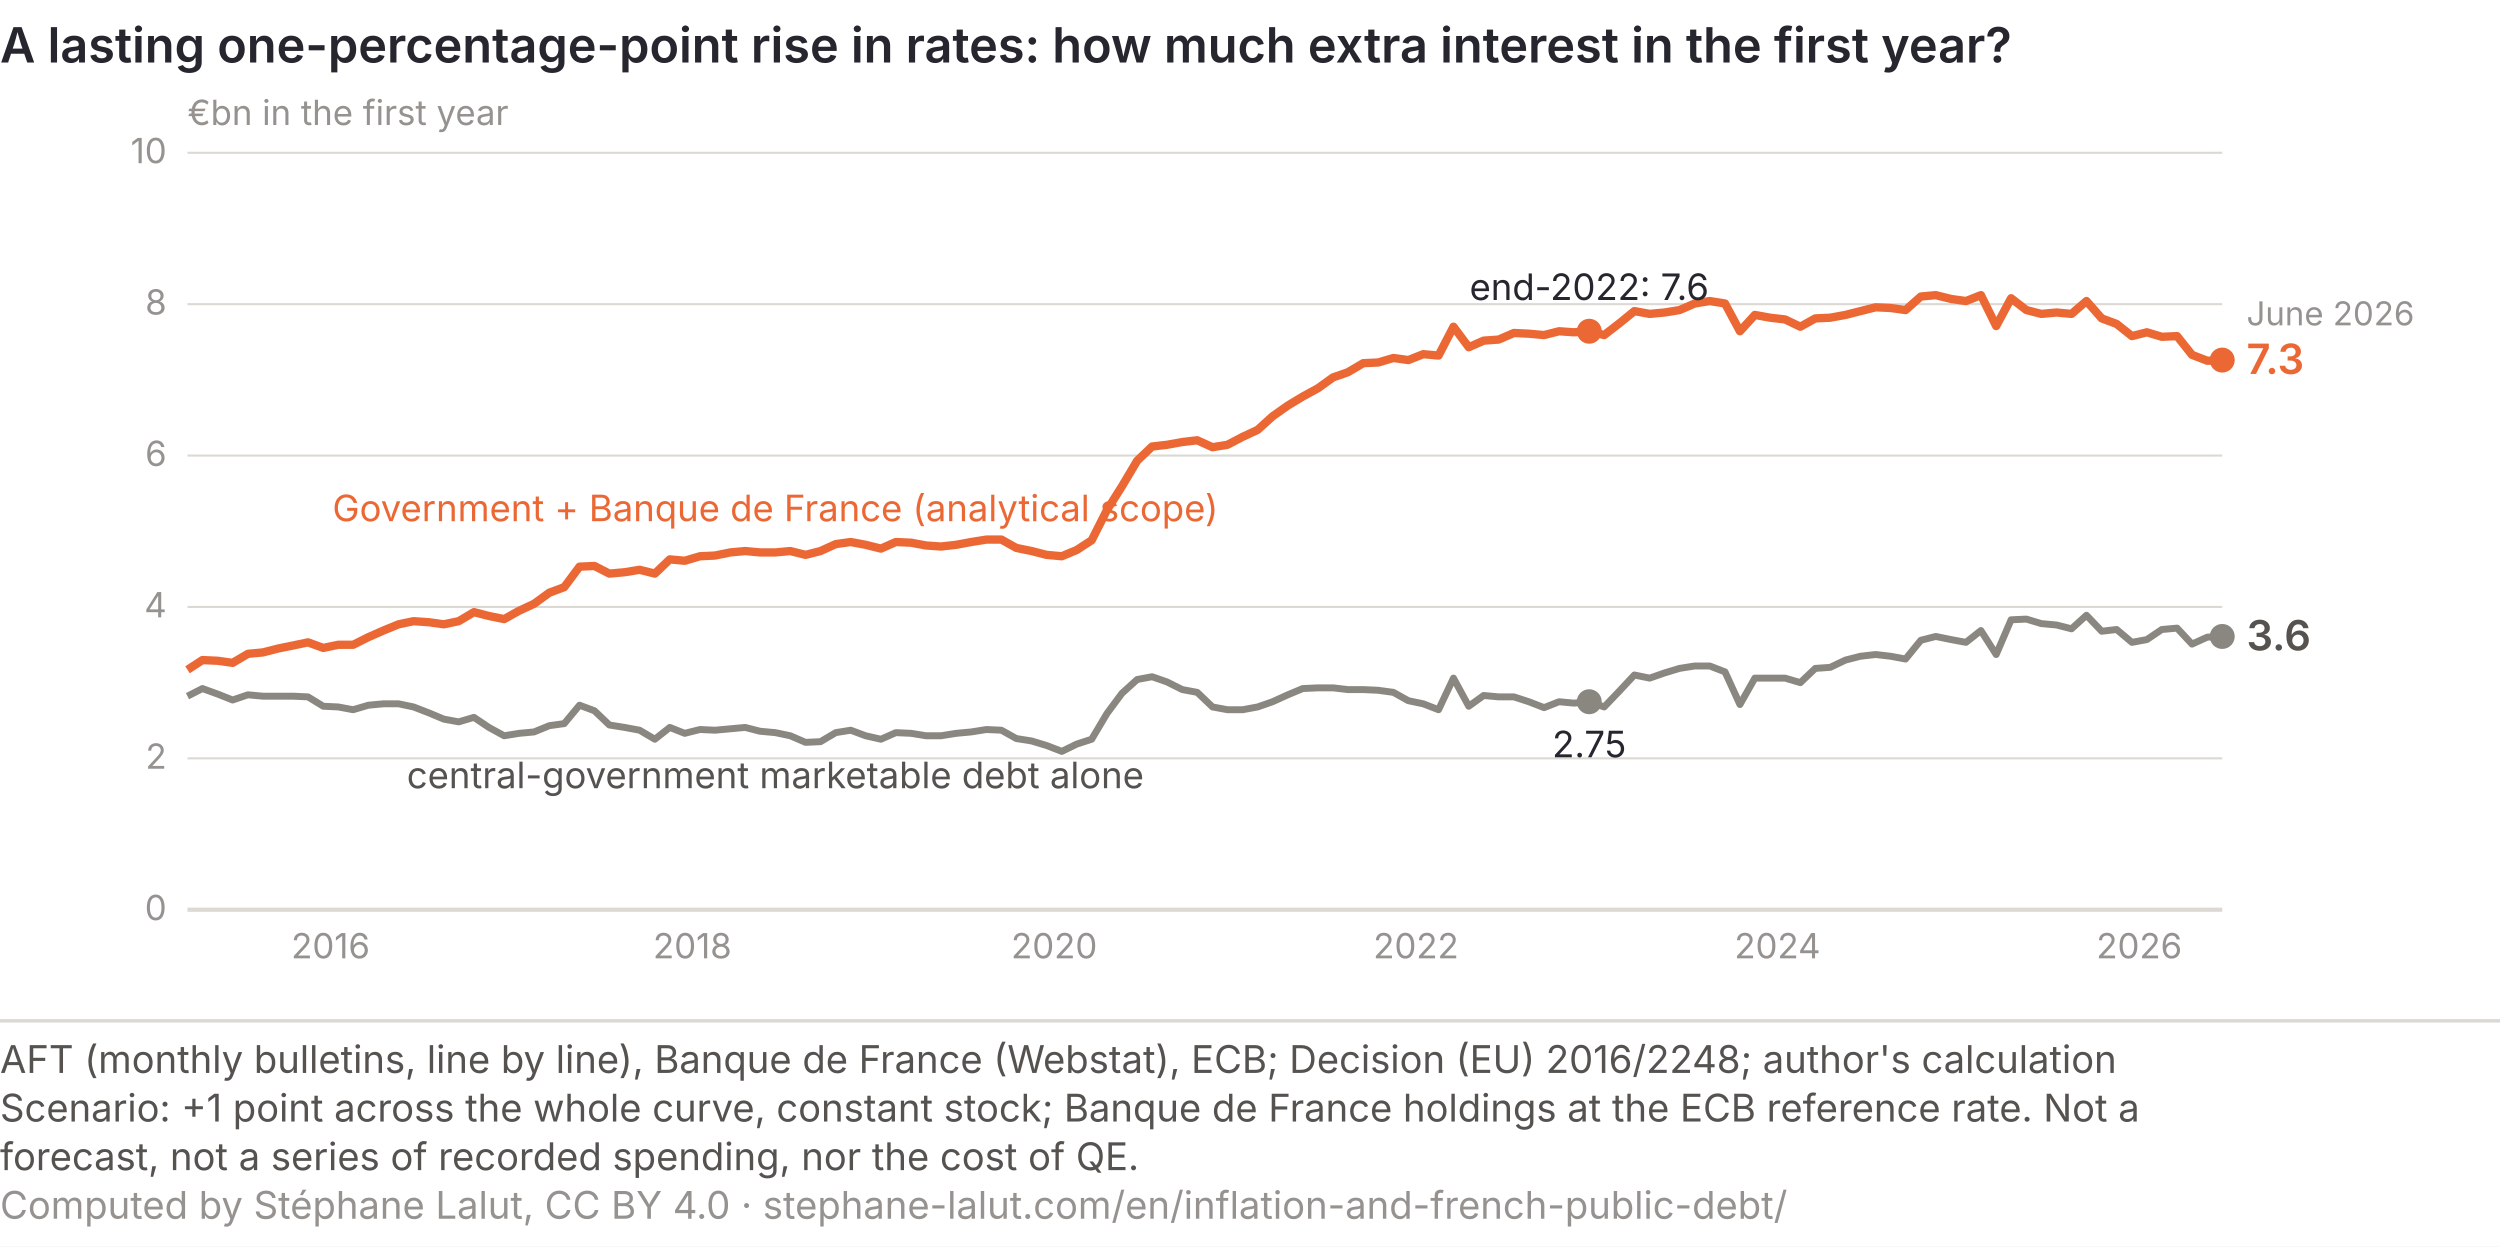
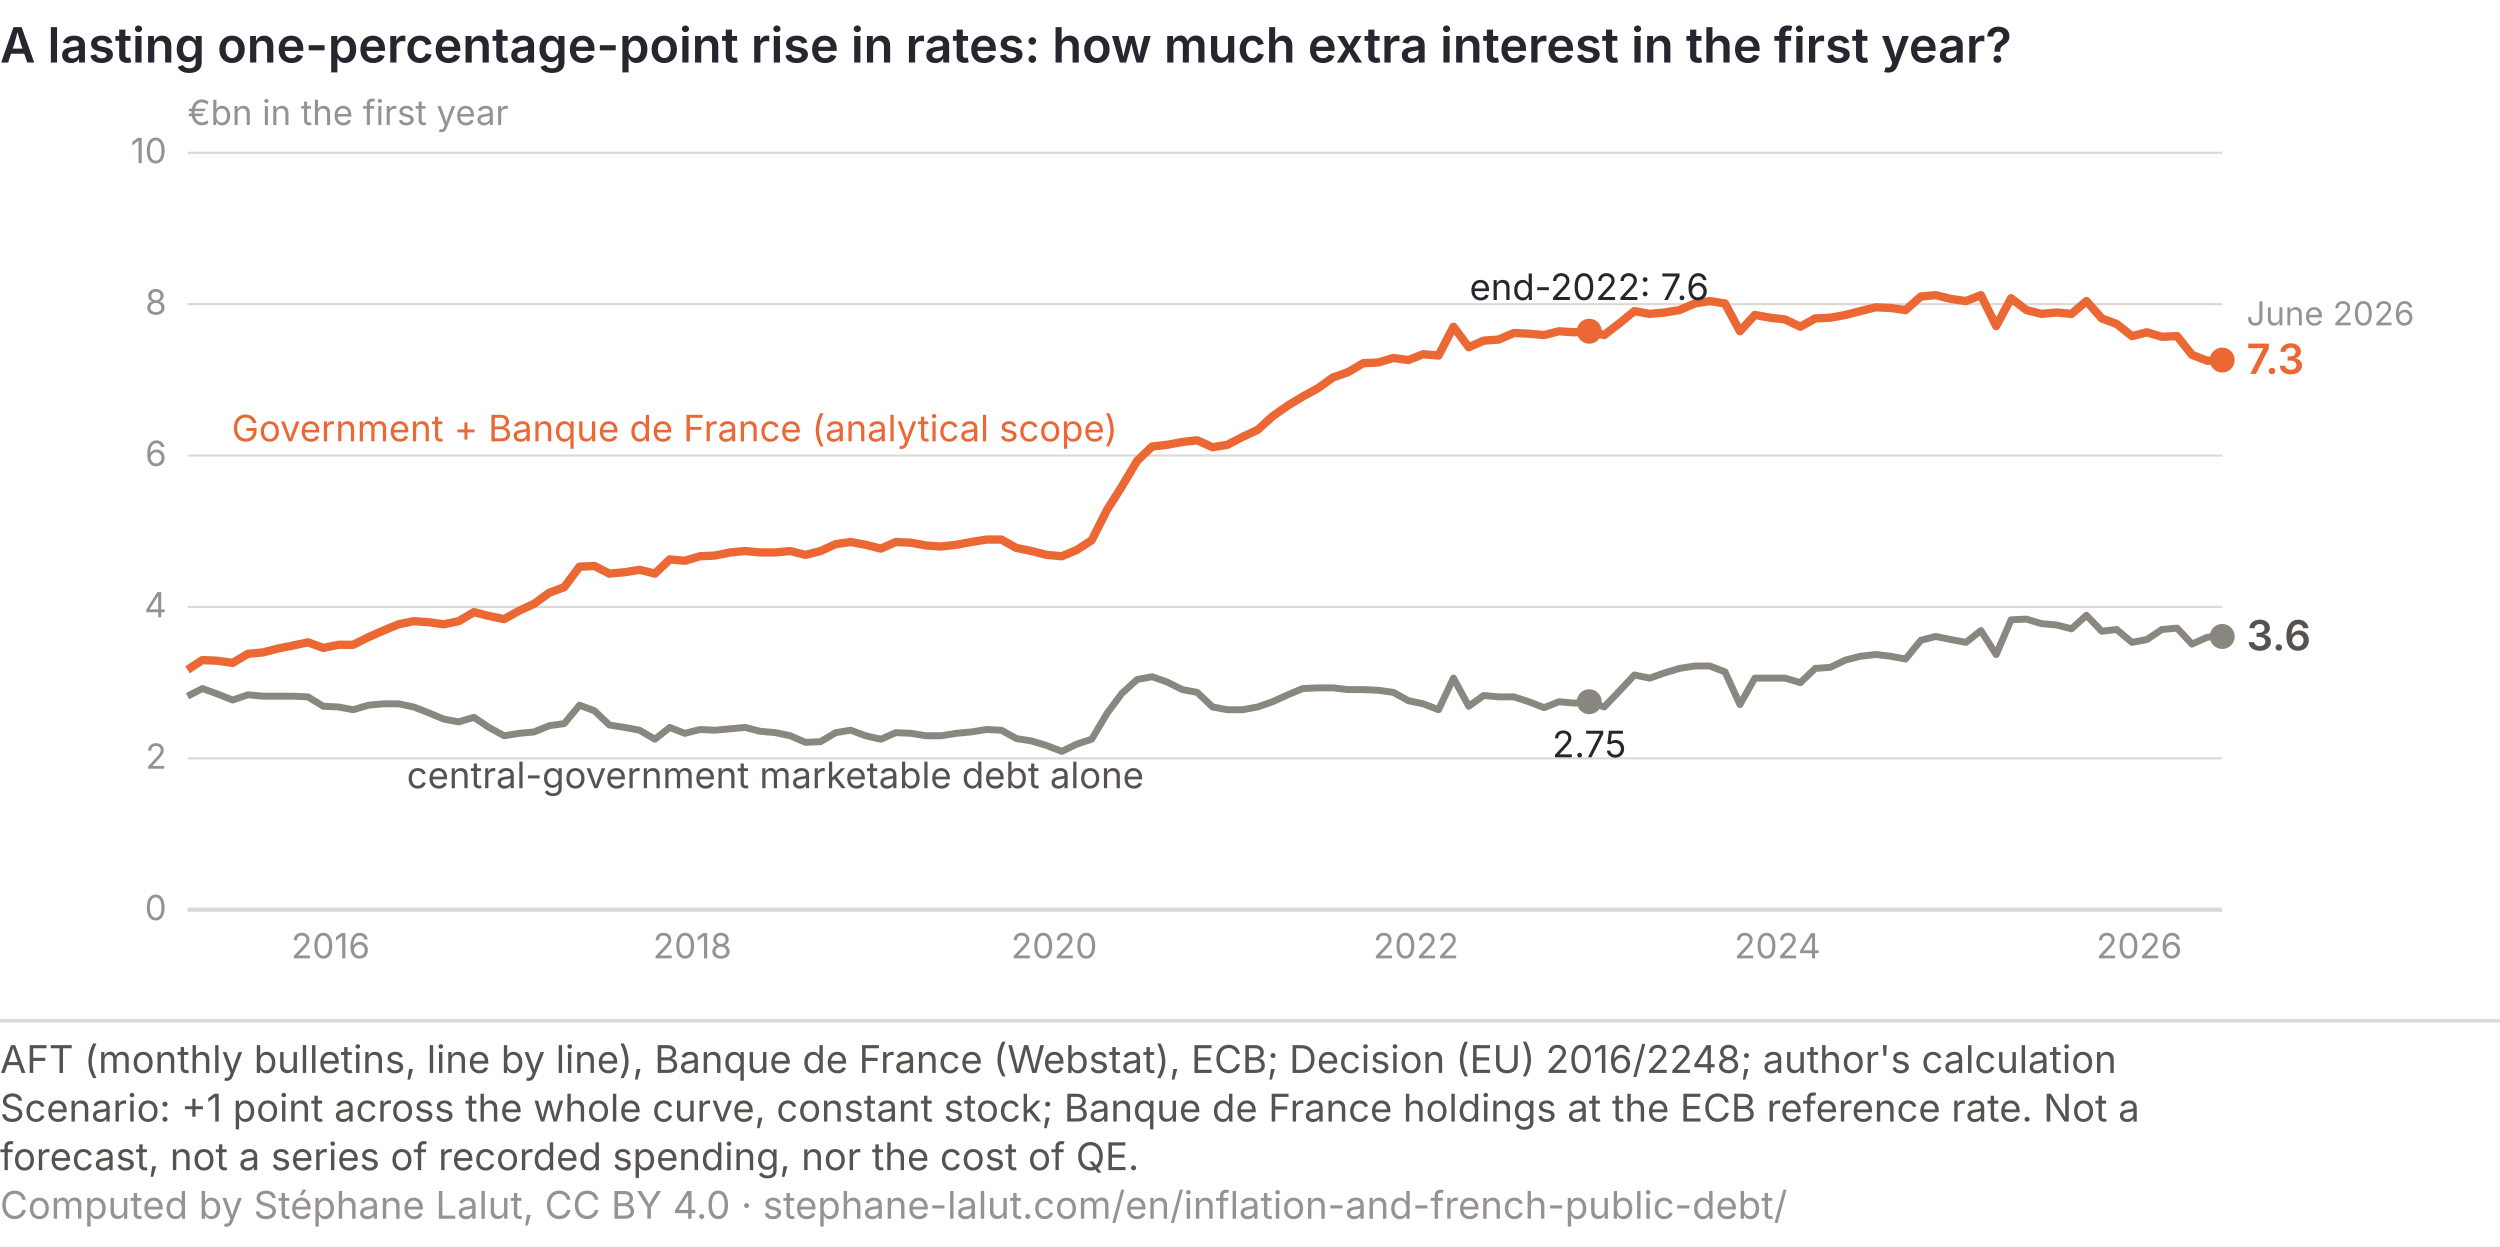
<svg xmlns="http://www.w3.org/2000/svg" viewBox="0 0 720 359" role="img" font-variant-numeric="tabular-nums" aria-labelledby="achats-t achats-d" font-family="Inter, 'Helvetica Neue', Arial, sans-serif">
  <rect width="720" height="359" fill="#ffffff" />
  <text x="0" y="18" font-size="14" font-weight="600" fill="#26262f">A lasting one-percentage-point rise in rates: how much extra interest in the first year?</text>
  <line x1="54" y1="262.0" x2="640" y2="262.0" stroke="#dcd8d3" stroke-width="1.2" />
  <text x="48" y="265.0" font-size="10" fill="#96928f" text-anchor="end">0</text>
  <line x1="54" y1="218.4" x2="640" y2="218.4" stroke="#dcd8d3" stroke-width="0.6" />
  <text x="48" y="221.4" font-size="10" fill="#96928f" text-anchor="end">2</text>
  <line x1="54" y1="174.8" x2="640" y2="174.8" stroke="#dcd8d3" stroke-width="0.6" />
  <text x="48" y="177.8" font-size="10" fill="#96928f" text-anchor="end">4</text>
  <line x1="54" y1="131.2" x2="640" y2="131.2" stroke="#dcd8d3" stroke-width="0.6" />
  <text x="48" y="134.2" font-size="10" fill="#96928f" text-anchor="end">6</text>
  <line x1="54" y1="87.6" x2="640" y2="87.6" stroke="#dcd8d3" stroke-width="0.6" />
  <text x="48" y="90.6" font-size="10" fill="#96928f" text-anchor="end">8</text>
  <line x1="54" y1="44.0" x2="640" y2="44.0" stroke="#dcd8d3" stroke-width="0.6" />
  <text x="48" y="47.0" font-size="10" fill="#96928f" text-anchor="end">10</text>
  <text x="54" y="36" font-size="10" fill="#96928f">€bn in the first year</text>
  <text x="95.2" y="276" font-size="10" fill="#96928f" text-anchor="middle">2016</text>
  <text x="199.4" y="276" font-size="10" fill="#96928f" text-anchor="middle">2018</text>
  <text x="303.6" y="276" font-size="10" fill="#96928f" text-anchor="middle">2020</text>
  <text x="407.8" y="276" font-size="10" fill="#96928f" text-anchor="middle">2022</text>
  <text x="511.9" y="276" font-size="10" fill="#96928f" text-anchor="middle">2024</text>
  <text x="616.1" y="276" font-size="10" fill="#96928f" text-anchor="middle">2026</text>
  <path d="M54.0,200.5 L58.3,198.3 L62.7,199.9 L67.0,201.6 L71.4,200.1 L75.7,200.5 L80.0,200.5 L84.4,200.5 L88.7,200.7 L93.1,203.4 L97.4,203.6 L101.7,204.4 L106.1,203.1 L110.4,202.7 L114.8,202.7 L119.1,203.6 L123.5,205.3 L127.8,207.1 L132.1,207.9 L136.5,206.6 L140.8,209.5 L145.2,211.9 L149.5,211.2 L153.8,210.8 L158.2,209.0 L162.5,208.4 L166.9,203.1 L171.2,204.7 L175.5,208.8 L179.9,209.5 L184.2,210.3 L188.6,212.9 L192.9,209.5 L197.2,211.2 L201.6,210.1 L205.9,210.3 L210.3,209.9 L214.6,209.5 L218.9,210.6 L223.3,211.0 L227.6,211.9 L232.0,213.8 L236.3,213.6 L240.7,211.0 L245.0,210.3 L249.3,211.9 L253.7,212.9 L258.0,211.0 L262.4,211.2 L266.7,211.9 L271.0,211.9 L275.4,211.2 L279.7,210.8 L284.1,210.1 L288.4,210.3 L292.7,212.7 L297.1,213.4 L301.4,214.7 L305.8,216.4 L310.1,214.3 L314.4,212.9 L318.8,205.5 L323.1,199.7 L327.5,195.7 L331.8,194.9 L336.1,196.4 L340.5,198.6 L344.8,199.4 L349.2,203.6 L353.5,204.4 L357.9,204.4 L362.2,203.6 L366.5,202.1 L370.9,200.1 L375.2,198.3 L379.6,198.1 L383.9,198.1 L388.2,198.6 L392.6,198.6 L396.9,198.8 L401.3,199.4 L405.6,201.8 L409.9,202.7 L414.3,204.4 L418.6,195.3 L423.0,203.4 L427.3,200.3 L431.6,200.7 L436.0,200.7 L440.3,202.1 L444.7,203.8 L449.0,202.1 L453.3,202.5 L457.7,202.1 L462.0,203.6 L466.4,199.0 L470.7,194.4 L475.1,195.3 L479.4,193.8 L483.7,192.5 L488.1,191.8 L492.4,191.8 L496.8,193.5 L501.1,202.9 L505.4,195.3 L509.8,195.3 L514.1,195.3 L518.5,196.6 L522.8,192.5 L527.1,192.2 L531.5,190.1 L535.8,189.0 L540.2,188.5 L544.5,189.0 L548.8,189.8 L553.2,184.4 L557.5,183.3 L561.9,184.2 L566.2,185.0 L570.5,181.6 L574.9,188.5 L579.2,178.5 L583.6,178.3 L587.9,179.6 L592.3,180.0 L596.6,181.1 L600.9,177.2 L605.3,181.8 L609.6,181.3 L614.0,185.0 L618.3,184.2 L622.6,181.3 L627.0,180.9 L631.3,185.5 L635.7,183.5 L640.0,183.3" fill="none" stroke="#8a8781" stroke-width="2.0" stroke-linejoin="round" />
  <path d="M54.0,192.9 L58.3,190.1 L62.7,190.3 L67.0,190.9 L71.4,188.3 L75.7,187.9 L80.0,186.8 L84.4,185.9 L88.7,185.0 L93.1,186.6 L97.4,185.7 L101.7,185.7 L106.1,183.5 L110.4,181.6 L114.8,179.8 L119.1,178.9 L123.5,179.2 L127.8,179.8 L132.1,178.9 L136.5,176.3 L140.8,177.4 L145.2,178.3 L149.5,175.9 L153.8,173.9 L158.2,170.7 L162.5,169.1 L166.9,163.2 L171.2,163.0 L175.5,165.2 L179.9,164.8 L184.2,164.1 L188.6,165.2 L192.9,161.1 L197.2,161.5 L201.6,160.2 L205.9,160.0 L210.3,159.1 L214.6,158.7 L218.9,159.1 L223.3,159.1 L227.6,158.7 L232.0,159.8 L236.3,158.7 L240.7,156.7 L245.0,156.1 L249.3,156.9 L253.7,158.0 L258.0,156.1 L262.4,156.3 L266.7,157.1 L271.0,157.4 L275.4,156.9 L279.7,156.1 L284.1,155.4 L288.4,155.4 L292.7,157.8 L297.1,158.7 L301.4,159.8 L305.8,160.2 L310.1,158.4 L314.4,155.6 L318.8,146.9 L323.1,140.1 L327.5,132.7 L331.8,128.6 L336.1,128.1 L340.5,127.3 L344.8,126.8 L349.2,128.8 L353.5,128.1 L357.9,125.8 L362.2,123.8 L366.5,119.9 L370.9,116.8 L375.2,114.2 L379.6,111.8 L383.9,108.7 L388.2,107.2 L392.6,104.6 L396.9,104.4 L401.3,103.1 L405.6,103.7 L409.9,102.0 L414.3,102.4 L418.6,94.1 L423.0,100.0 L427.3,98.1 L431.6,97.8 L436.0,95.9 L440.3,96.1 L444.7,96.5 L449.0,95.4 L453.3,95.7 L457.7,95.4 L462.0,96.5 L466.4,93.1 L470.7,89.6 L475.1,90.4 L479.4,90.0 L483.7,89.3 L488.1,87.4 L492.4,86.7 L496.8,87.4 L501.1,95.4 L505.4,90.7 L509.8,91.5 L514.1,92.0 L518.5,94.1 L522.8,91.7 L527.1,91.5 L531.5,90.7 L535.8,89.6 L540.2,88.5 L544.5,88.7 L548.8,89.3 L553.2,85.4 L557.5,85.0 L561.9,86.1 L566.2,86.7 L570.5,85.0 L574.9,93.9 L579.2,85.9 L583.6,89.3 L587.9,90.4 L592.3,90.0 L596.6,90.4 L600.9,86.7 L605.3,91.7 L609.6,93.3 L614.0,96.8 L618.3,95.7 L622.6,97.0 L627.0,96.8 L631.3,102.2 L635.7,103.9 L640.0,103.7" fill="none" stroke="#eb6834" stroke-width="2.4" stroke-linejoin="round" />
-   <text x="223.3" y="150.1" font-size="10.5" fill="#eb6834" text-anchor="middle">Government + Banque de France (analytical scope)</text>
+   <text x="194.3" y="127.1" font-size="10.5" fill="#eb6834" text-anchor="middle">Government + Banque de France (analytical scope)</text>
  <text x="223.3" y="227.0" font-size="10.5" fill="#55524f" text-anchor="middle">central-government marketable debt alone</text>
  <circle cx="457.7" cy="95.4" r="3.6" fill="#eb6834" />
  <circle cx="457.7" cy="202.1" r="3.6" fill="#8a8781" />
  <text x="457.7" y="86.4" font-size="10.5" fill="#26262f" text-anchor="middle">end-2022: 7.6</text>
  <text x="457.7" y="218.1" font-size="10.5" fill="#26262f" text-anchor="middle">2.75</text>
  <circle cx="640.0" cy="103.7" r="3.6" fill="#eb6834" />
  <text x="647.0" y="107.7" font-size="12" font-weight="600" fill="#eb6834">7.3</text>
  <circle cx="640.0" cy="183.3" r="3.6" fill="#8a8781" />
  <text x="647.0" y="187.3" font-size="12" font-weight="600" fill="#55524f">3.6</text>
  <text x="647.0" y="93.7" font-size="9.5" fill="#96928f">June 2026</text>
  <line x1="0" y1="294.0" x2="720" y2="294.0" stroke="#dcd8d3" />
  <text class="pied-source" x="0" y="309.0" font-size="11" fill="#55524f">AFT (monthly bulletins, line by line), Banque de France (Webstat), ECB; Decision (EU) 2016/2248; author's calculation</text>
  <text class="pied-note" x="0" y="323.0" font-size="11" fill="#55524f">Scenario: +1 point across the whole curve, constant stock; Banque de France holdings at the ECB reference rate. Not a</text>
  <text class="pied-note" x="0" y="337.0" font-size="11" fill="#55524f">forecast, not a series of recorded spending, nor the cost of QE.</text>
  <text class="pied-licence" x="0" y="351.0" font-size="11" fill="#96928f">Computed by Stéphane Lalut, CC BY 4.0 · stephane-lalut.com/en/inflation-and-french-public-debt/</text>
</svg>
